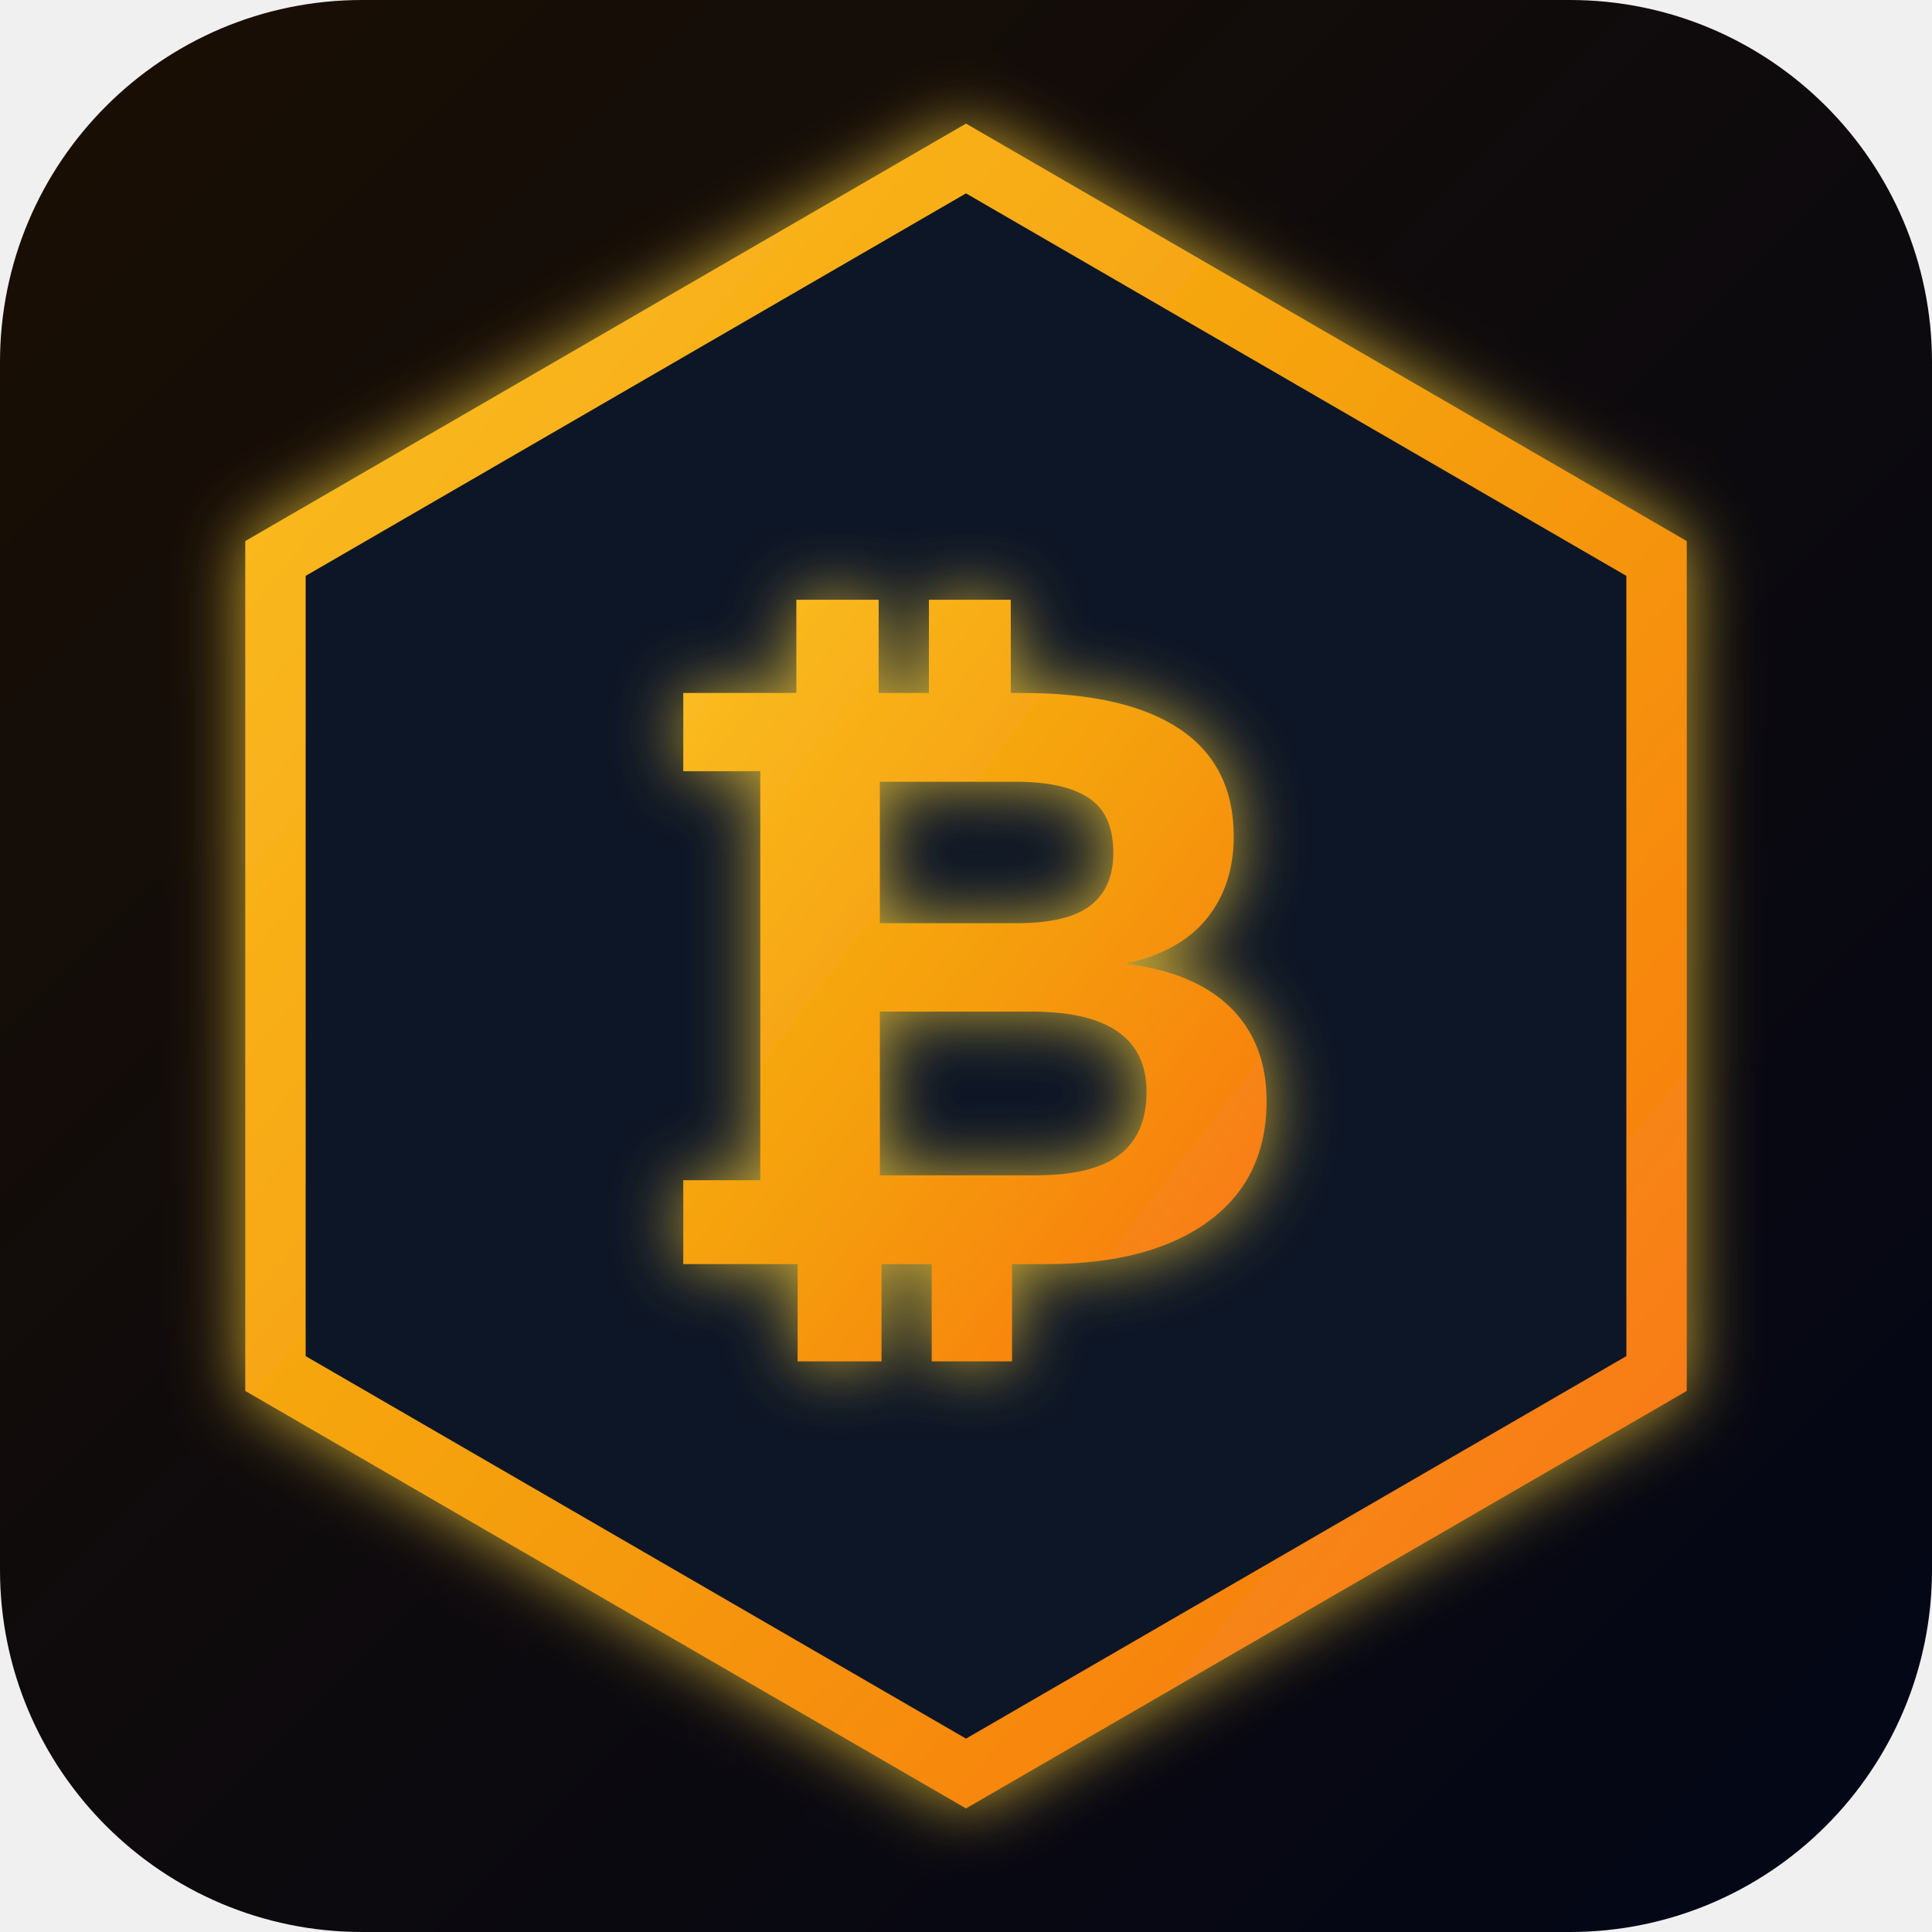
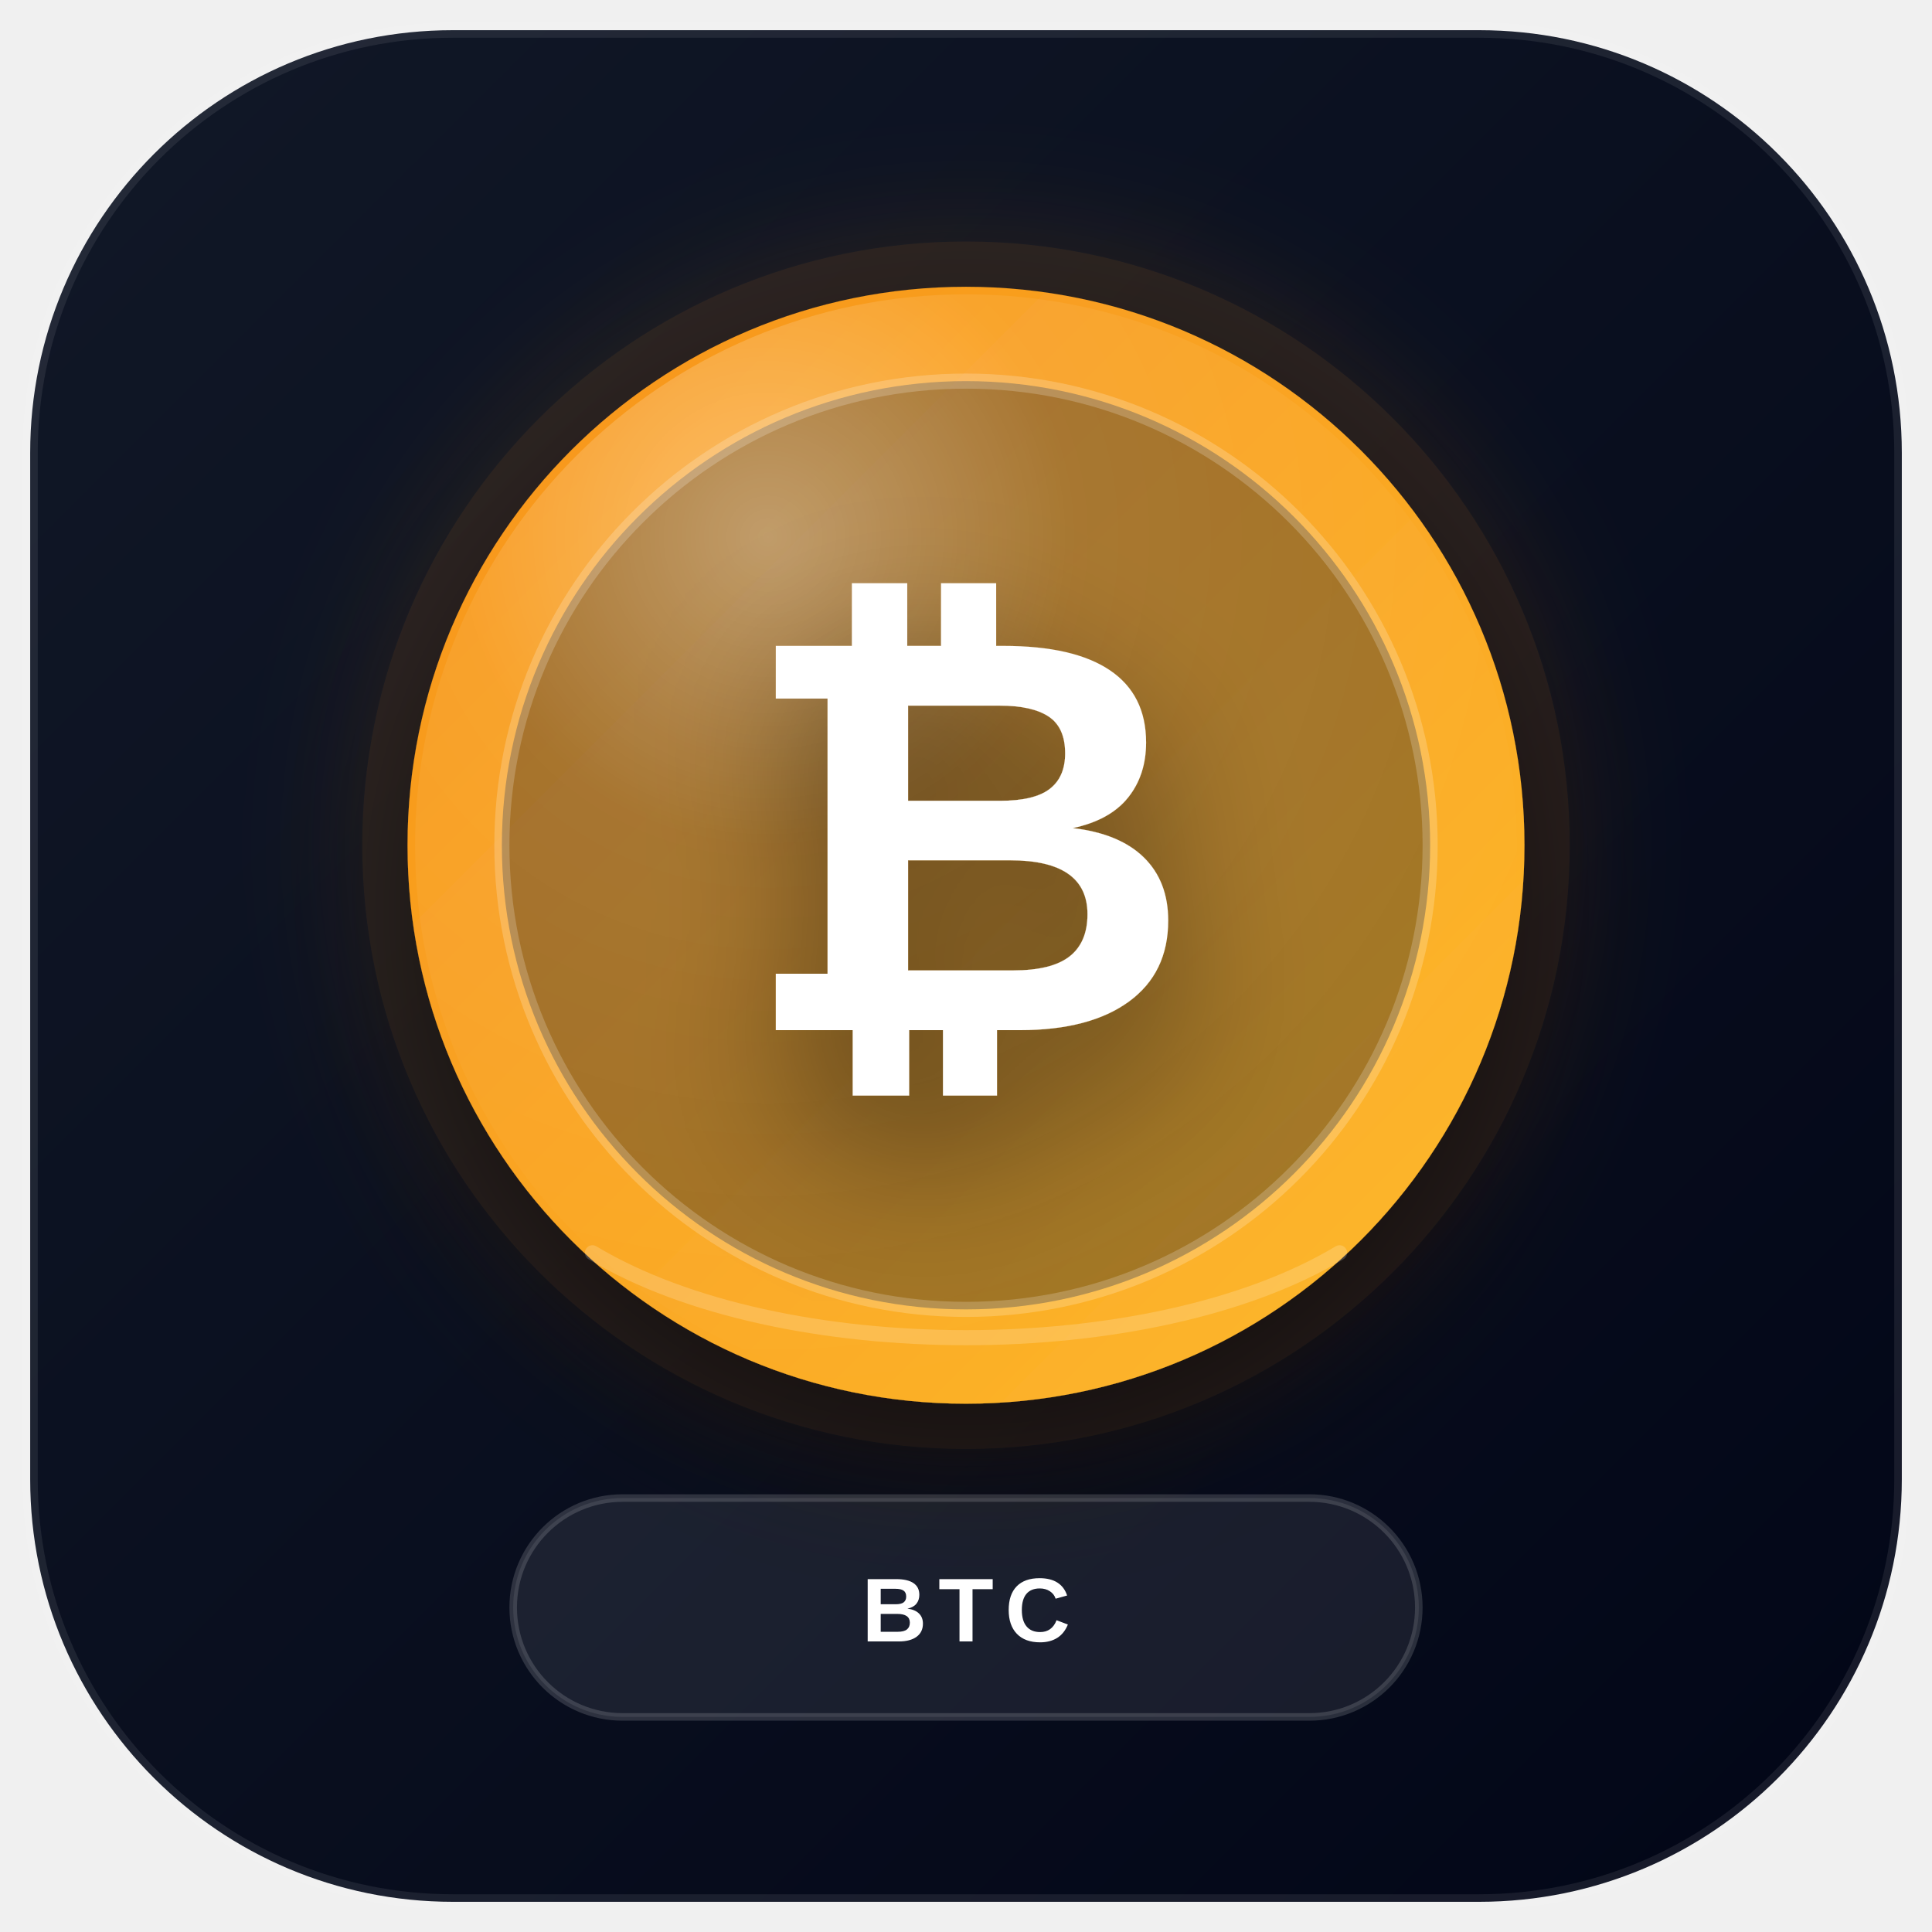
- <svg xmlns="http://www.w3.org/2000/svg" viewBox="0 0 512 512" role="img" aria-labelledby="title desc">
+ <svg xmlns="http://www.w3.org/2000/svg" viewBox="0 0 512 512" role="img">
  <defs>
-     <linearGradient id="bg" x1="0" y1="0" x2="1" y2="1">
-       <stop stop-color="#1A0F03" />
+     <linearGradient id="tile" x1="0" y1="0" x2="1" y2="1">
+       <stop offset="0" stop-color="#111827" />
      <stop offset="1" stop-color="#020617" />
    </linearGradient>
-     <linearGradient id="orange" x1="0" y1="0" x2="1" y2="1">
-       <stop stop-color="#FBBF24" />
-       <stop offset=".5" stop-color="#F59E0B" />
-       <stop offset="1" stop-color="#F97316" />
+     <linearGradient id="brand" x1="0" y1="0" x2="1" y2="1">
+       <stop offset="0" stop-color="#F7931A" />
+       <stop offset="1" stop-color="#FDBA2D" />
    </linearGradient>
+     <radialGradient id="shine" cx="32%" cy="22%" r="78%">
+       <stop offset="0" stop-color="#FFFFFF" stop-opacity=".34" />
+       <stop offset=".36" stop-color="#FFFFFF" stop-opacity=".07" />
+       <stop offset="1" stop-color="#FFFFFF" stop-opacity="0" />
+     </radialGradient>
+     <filter id="shadow" x="-40%" y="-40%" width="180%" height="180%">
+       <feDropShadow dx="0" dy="18" stdDeviation="20" flood-color="#000000" flood-opacity=".48" />
+     </filter>
    <filter id="glow" x="-40%" y="-40%" width="180%" height="180%">
-       <feGaussianBlur stdDeviation="9" result="b" />
-       <feColorMatrix in="b" type="matrix" values="0 0 0 0 .96 0 0 0 0 .62 0 0 0 0 .04 0 0 0 .8 0" />
+       <feGaussianBlur stdDeviation="16" result="blur" />
      <feMerge>
-         <feMergeNode />
+         <feMergeNode in="blur" />
        <feMergeNode in="SourceGraphic" />
      </feMerge>
    </filter>
  </defs>
-   <rect width="512" height="512" rx="96" fill="url(#bg)" />
-   <path d="M256 42 439 148v216L256 470 73 364V148Z" fill="#111827" stroke="url(#orange)" stroke-width="16" filter="url(#glow)" />
-   <text x="256" y="335" text-anchor="middle" font-size="220" font-family="Arial, Helvetica, sans-serif" font-weight="700" fill="url(#orange)" filter="url(#glow)">₿</text>
+   <rect x="8" y="8" width="496" height="496" rx="112" fill="url(#tile)" stroke="#FFFFFF" stroke-opacity=".08" stroke-width="4" />
+   <circle cx="256" cy="224" r="160" fill="#F7931A" opacity=".14" filter="url(#glow)" />
+   <circle cx="256" cy="224" r="148" fill="url(#brand)" filter="url(#shadow)" />
+   <circle cx="256" cy="224" r="123" fill="#07101F" fill-opacity=".36" stroke="#FFFFFF" stroke-opacity=".20" stroke-width="4" />
+   <circle cx="256" cy="224" r="146" fill="url(#shine)" />
+   <path d="M157 332 C207 362 305 362 355 332" fill="none" stroke="#FFFFFF" stroke-opacity=".18" stroke-width="4" stroke-linecap="round" />
+   <text x="256" y="273" text-anchor="middle" font-family="Arial,Helvetica,sans-serif" font-size="148" font-weight="800" fill="#FFFFFF" filter="url(#shadow)">₿</text>
+   <rect x="136" y="397" width="240" height="58" rx="29" fill="#FFFFFF" fill-opacity=".08" stroke="#FFFFFF" stroke-opacity=".15" stroke-width="2" />
+   <text x="256" y="435" text-anchor="middle" font-family="Arial,Helvetica,sans-serif" font-size="24" font-weight="800" letter-spacing="3" fill="#FFFFFF">BTC</text>
</svg>
